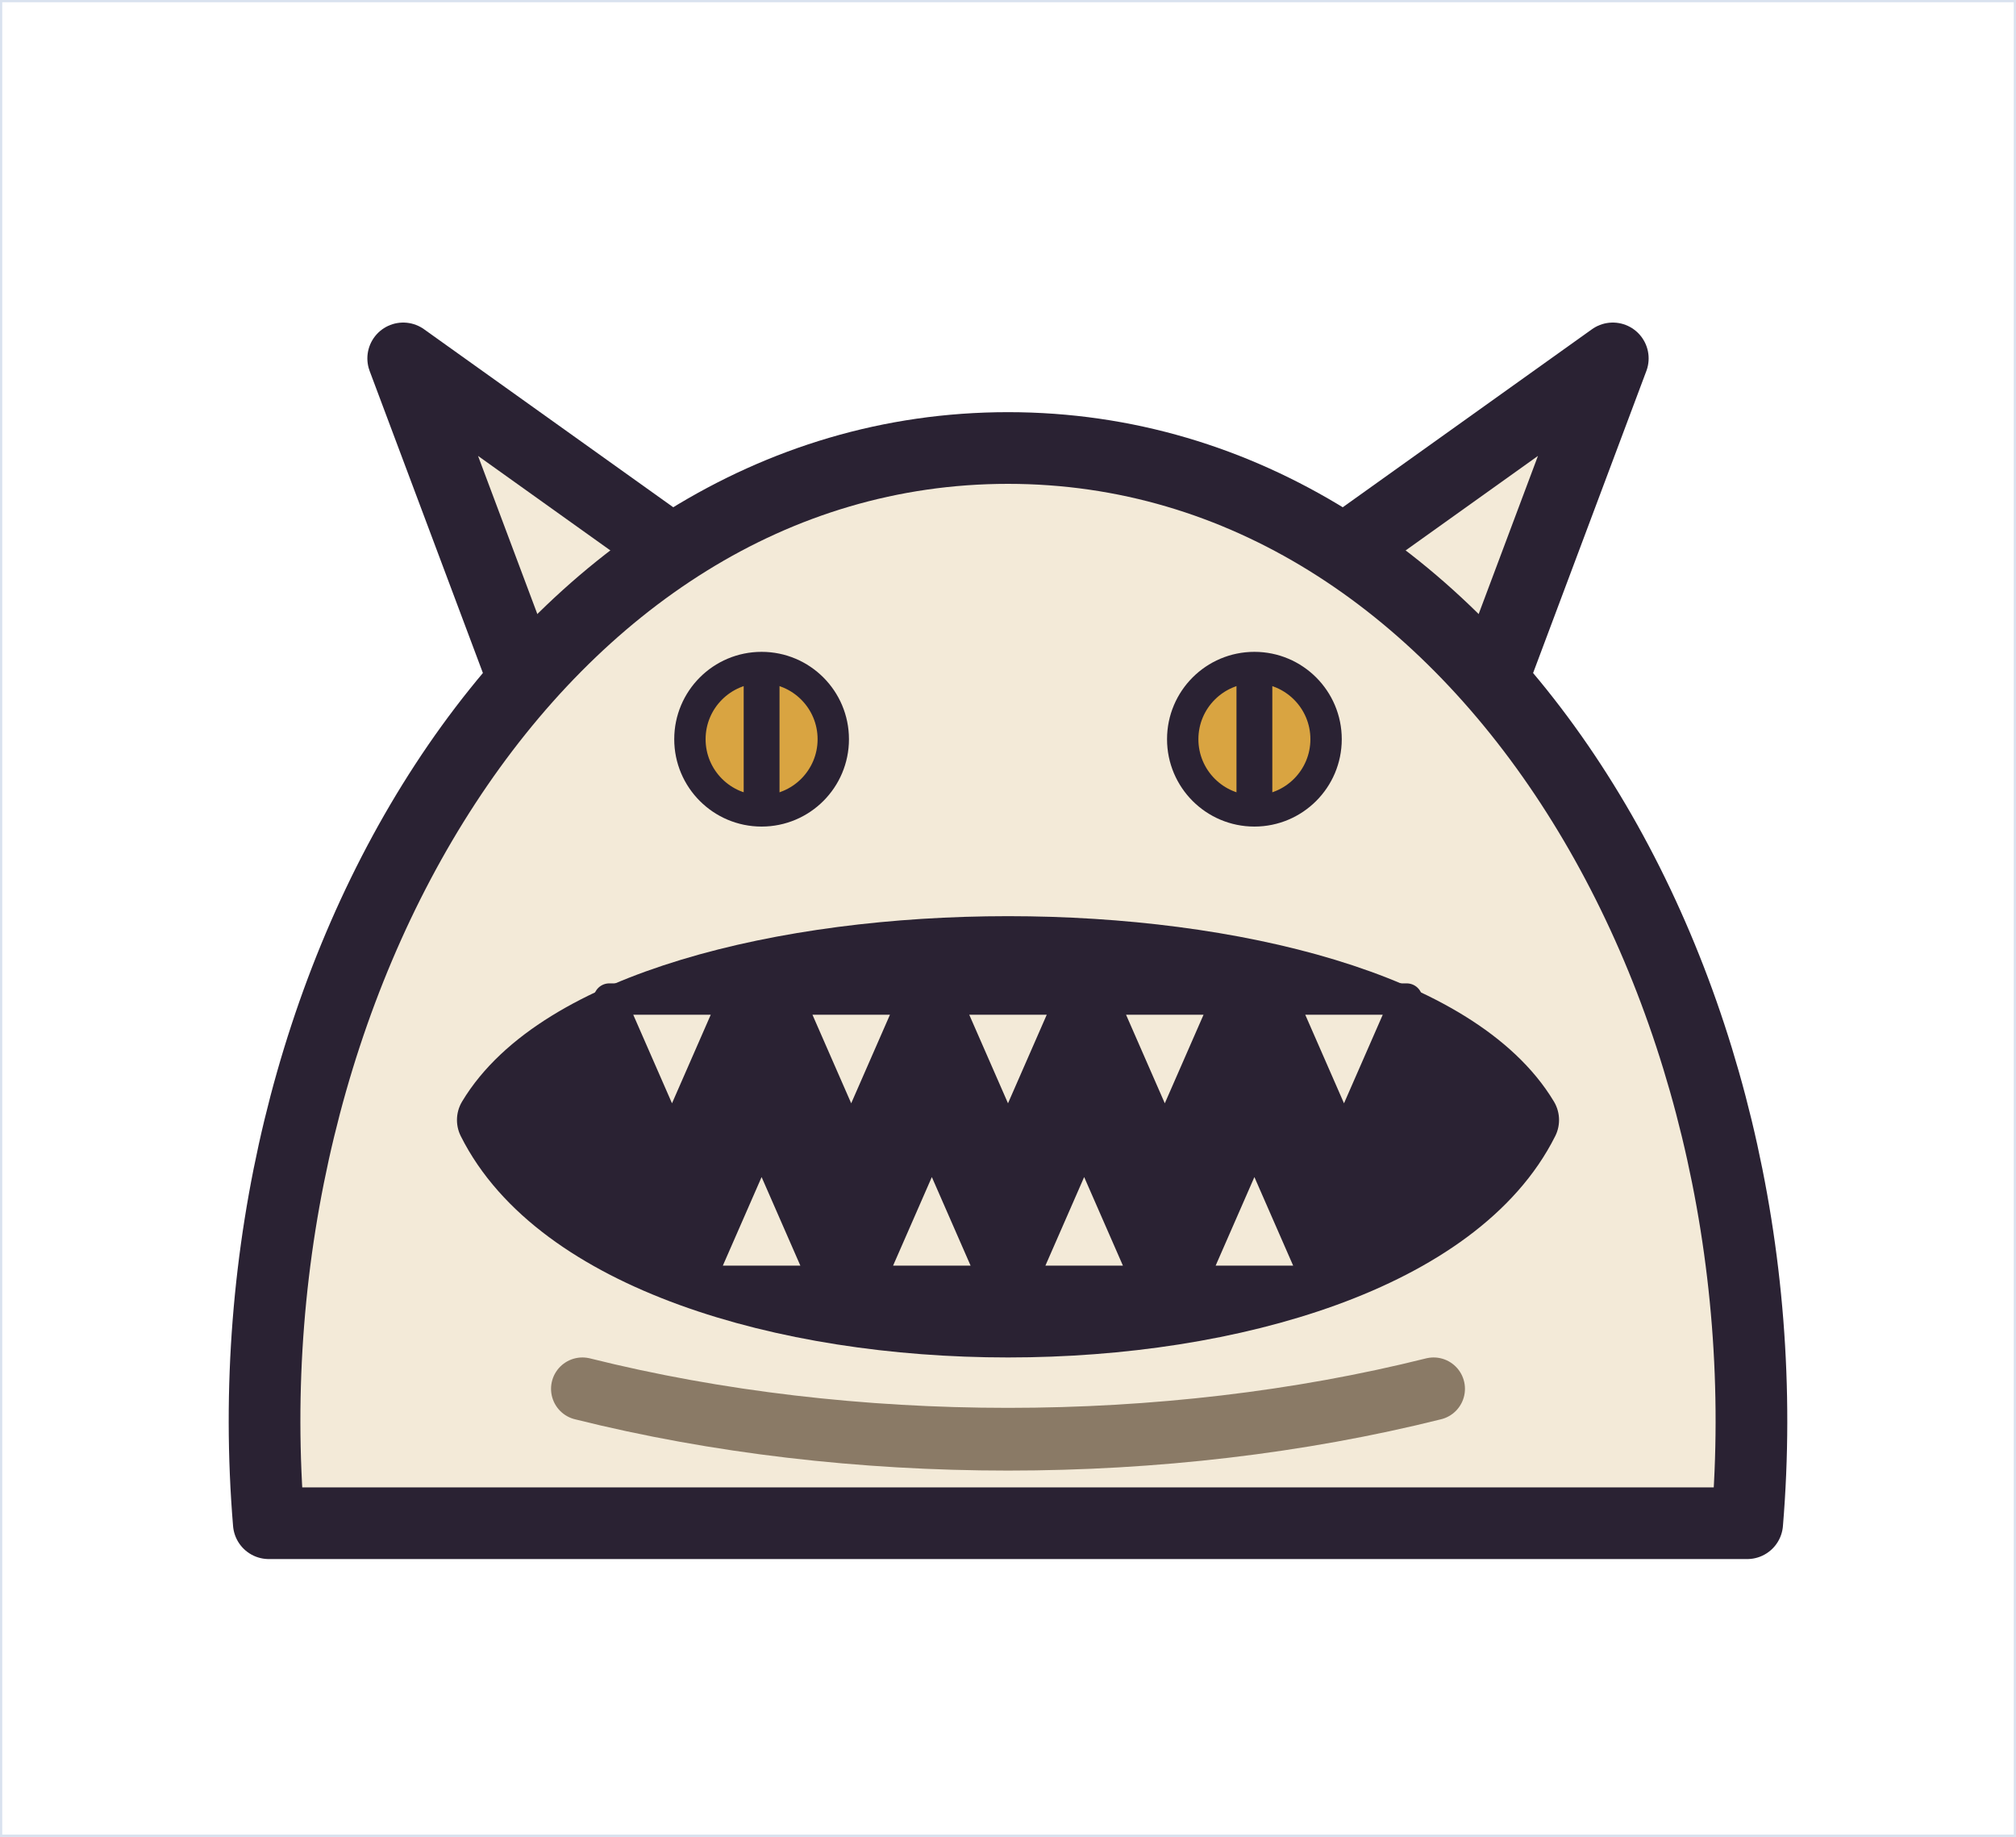
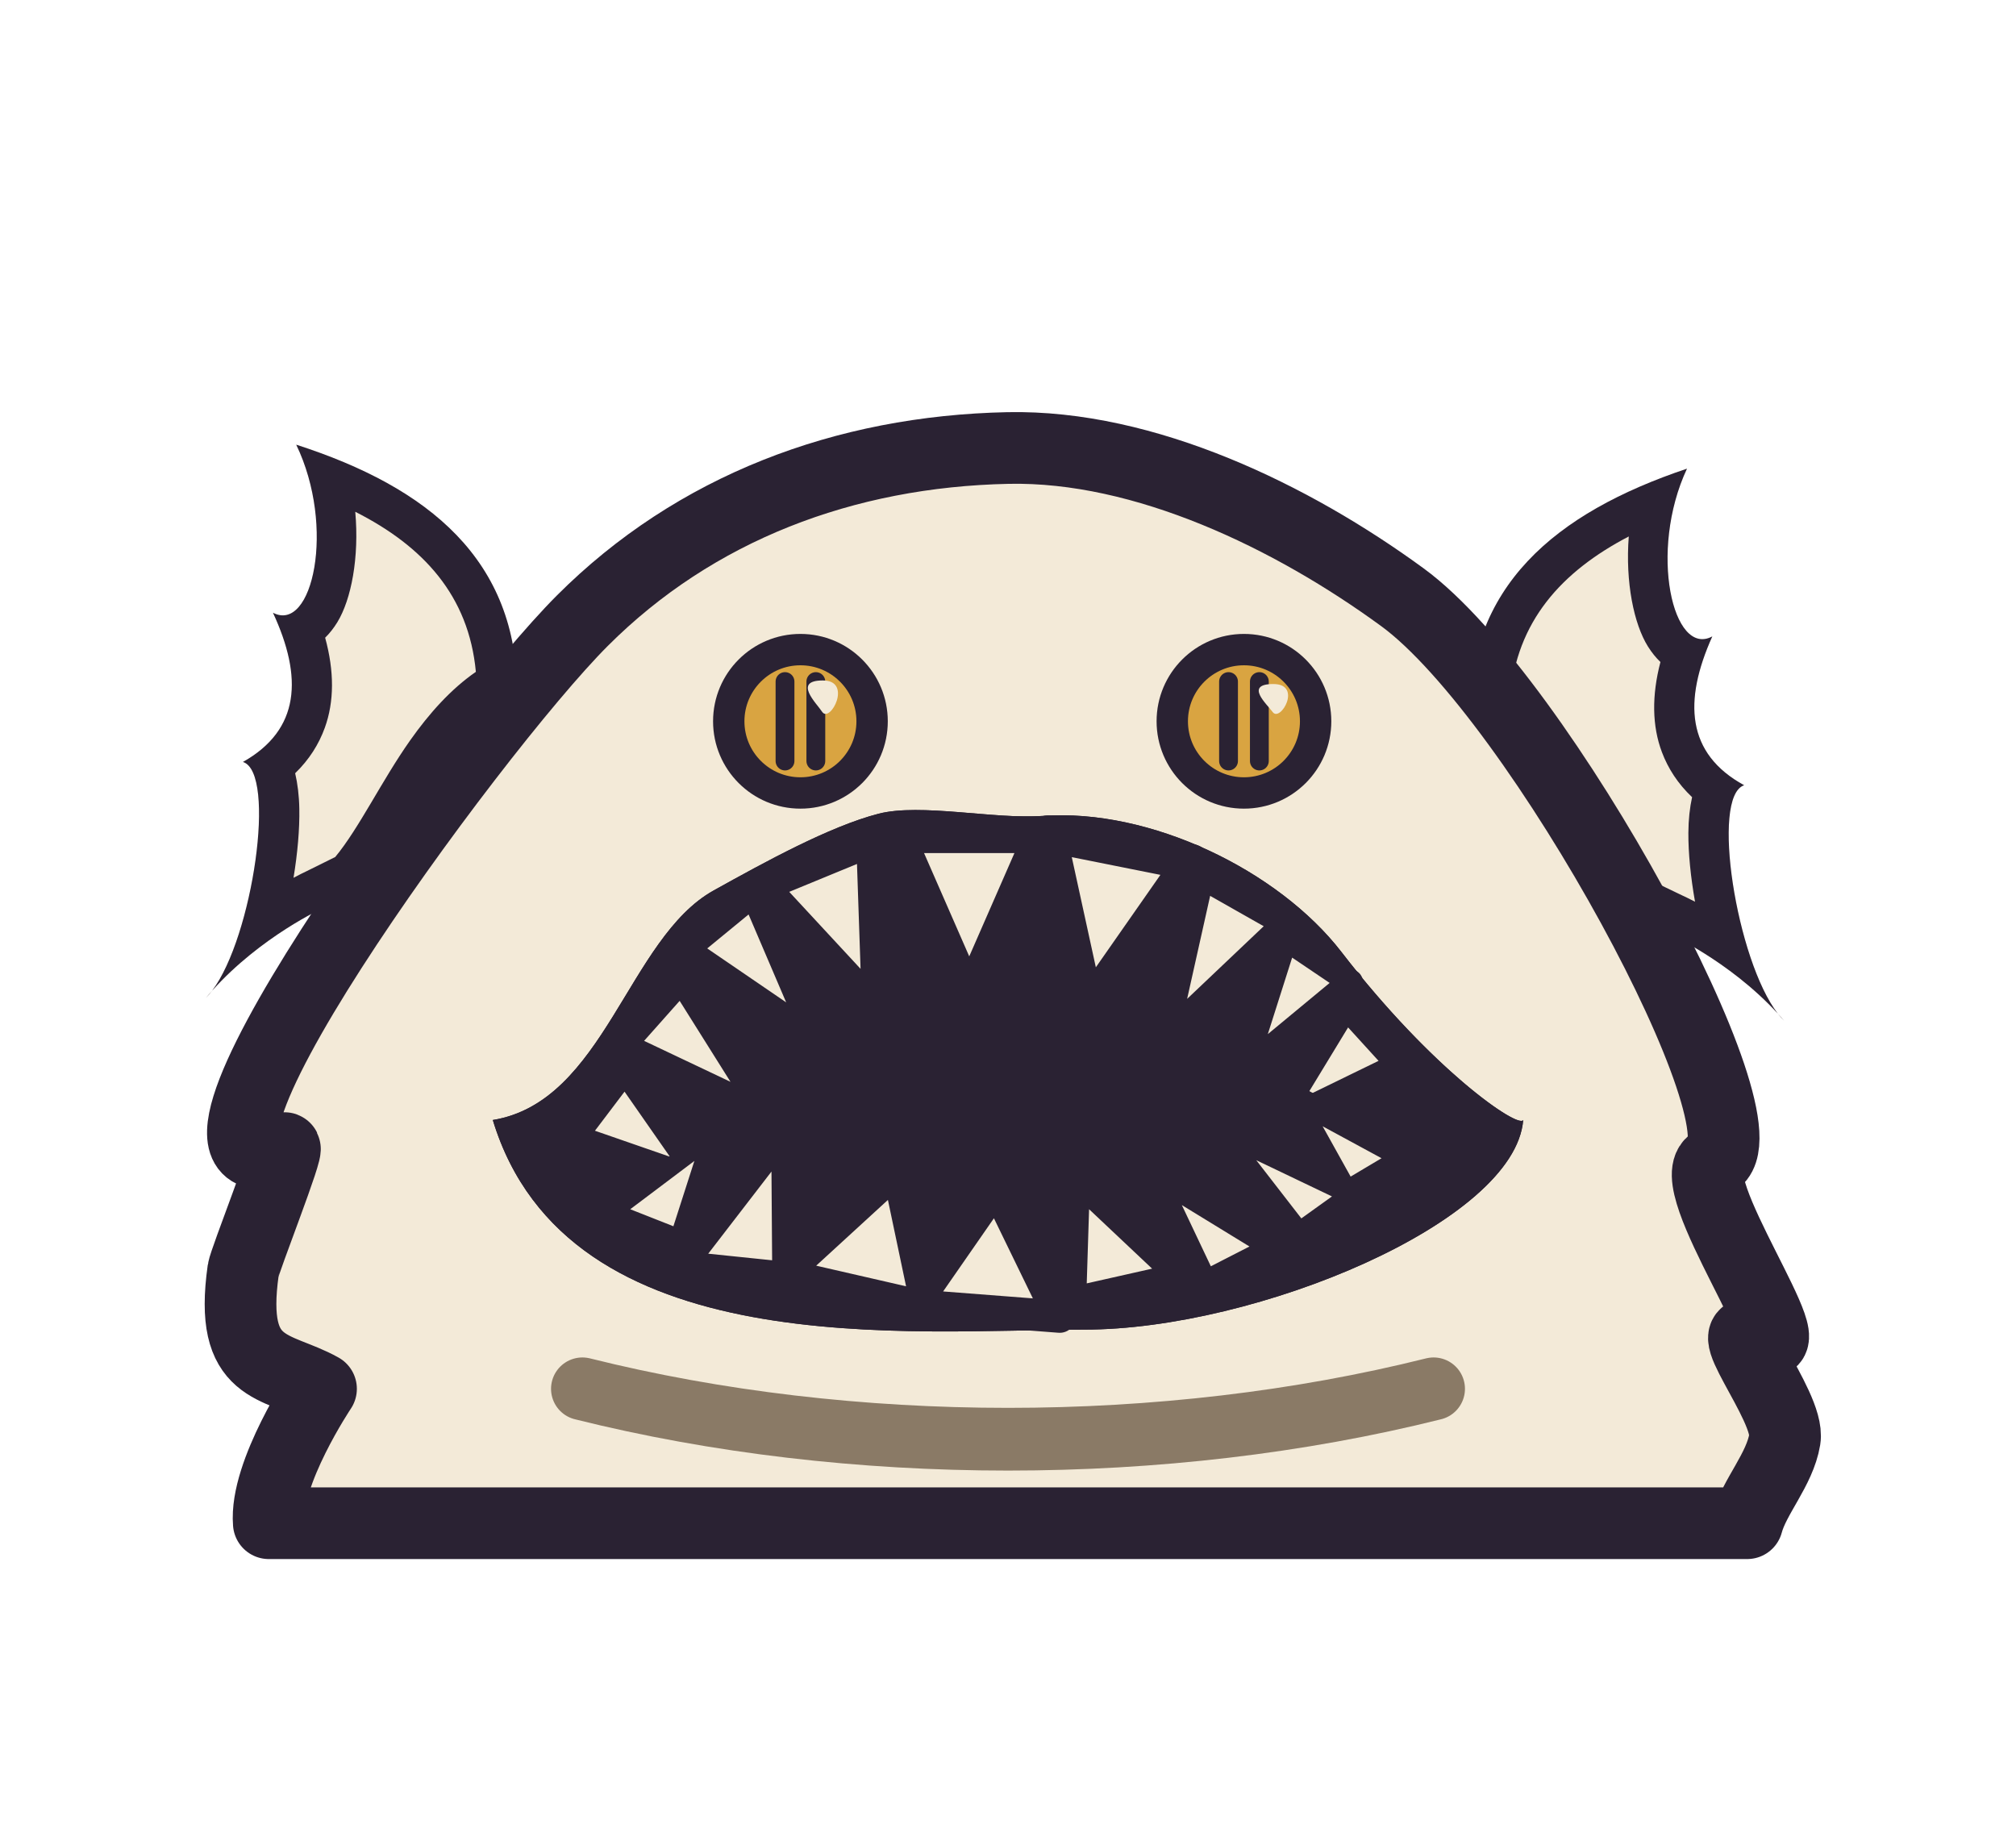
- <svg xmlns="http://www.w3.org/2000/svg" width="450" height="410" viewBox="0 0 45 41">
-   <g id="guia" opacity="0.4">
-     <rect width="45" height="41" fill="none" stroke="#9fb7d8" stroke-width="0.1" />
-   </g>
-   <g id="pieza" fill="#f3ead8" stroke="#2a2233" stroke-width="1.6" stroke-linecap="round" stroke-linejoin="round">
-     <path d="M12 16l-3-8 7 5z" />
-     <path d="M33 16l3-8-7 5z" />
-     <path d="M6 34c-1-12 6-24 16.5-24S40 22 39 34z" />
-     <path d="M11 25c3-5 20-5 23 0-3 6-20 6-23 0z" fill="#2a2233" />
-     <g fill="#f3ead8">
-       <path d="M13.6 22.3L15 25.5L16.4 22.3z" stroke-width="0.7" />
-       <path d="M17.6 22.3L19 25.5L20.4 22.3z" stroke-width="0.7" />
-       <path d="M21.1 22.3L22.5 25.5L23.9 22.3z" stroke-width="0.7" />
-       <path d="M24.6 22.3L26 25.5L27.4 22.3z" stroke-width="0.7" />
-       <path d="M28.6 22.3L30 25.5L31.4 22.3z" stroke-width="0.7" />
-       <path d="M15.6 28.6L17 25.4L18.4 28.6z" stroke-width="0.7" />
-       <path d="M19.4 28.6L20.8 25.4L22.2 28.6z" stroke-width="0.7" />
-       <path d="M22.8 28.6L24.2 25.4L25.6 28.6z" stroke-width="0.7" />
-       <path d="M26.6 28.6L28 25.4L29.4 28.6z" stroke-width="0.7" />
+ <svg xmlns="http://www.w3.org/2000/svg" width="100%" height="100%" viewBox="0 0 450 410" version="1.1" xml:space="preserve" style="fill-rule:evenodd;clip-rule:evenodd;stroke-linecap:round;stroke-linejoin:round;">
+   <g id="guia" />
+   <g id="pieza">
+     <path d="M398.241,227.831c-9.998,-9.669 -16.834,-49.961 -8.92,-52.557c-12.888,-7.05 -13.605,-18.756 -7.11,-33.221c-8.781,4.747 -14.287,-18.97 -5.655,-37.442c-29.461,9.886 -49.125,26.352 -48.624,56.359c16.45,7.279 25.494,32.382 35.538,43.112l8.358,4.009c0,0 15.198,6.678 26.413,19.74Z" style="fill:#f3ead8;fill-rule:nonzero;" />
+     <path d="M396.835,226.248c0.475,0.517 0.944,1.045 1.407,1.584c-0.477,-0.461 -0.946,-0.991 -1.407,-1.584Zm0,0c-11.036,-12.018 -25.006,-18.156 -25.006,-18.156l-8.358,-4.009c-10.044,-10.73 -19.088,-35.833 -35.538,-43.112c-0.501,-30.008 19.163,-46.473 48.624,-56.359c-8.632,18.473 -3.127,42.19 5.655,37.442c-6.495,14.465 -5.779,26.171 7.11,33.221c-7.537,2.472 -1.696,39.133 7.514,50.973Zm-18.481,-24.976c-0.977,-5.503 -1.51,-10.875 -1.485,-15.377c0.017,-2.982 0.322,-5.665 0.83,-7.956c-3.176,-3.006 -5.36,-6.4 -6.741,-10.064c-2.192,-5.82 -2.286,-12.604 -0.326,-20.105c-0.995,-0.952 -1.927,-2.092 -2.768,-3.432c-3.158,-5.029 -5.087,-14.375 -4.299,-24.593c-15.048,7.848 -25.103,19.005 -26.479,36.06c5.592,3.761 10.504,9.104 14.859,15.116c6.467,8.927 11.613,19.426 17.042,25.826l6.61,3.172c0.354,0.161 1.328,0.612 2.756,1.353Z" style="fill:#2a2233;" />
+     <path d="M45.958,222.739c9.878,-9.791 16.217,-50.164 8.272,-52.662c12.801,-7.209 13.373,-18.923 6.7,-33.306c8.839,4.638 14.052,-19.145 5.193,-37.509c29.581,9.522 49.446,25.744 49.315,55.756c-16.359,7.482 -25.093,32.694 -35.004,43.547l-8.308,4.112c0,0 -15.115,6.865 -26.167,20.064Z" style="fill:#f3ead8;fill-rule:nonzero;" />
+     <path d="M47.345,221.138c-0.454,0.598 -0.916,1.134 -1.387,1.601c0.456,-0.544 0.919,-1.078 1.387,-1.601Zm0,0c9.063,-11.952 14.452,-48.683 6.885,-51.062c12.801,-7.209 13.373,-18.923 6.7,-33.306c8.839,4.638 14.052,-19.145 5.193,-37.509c29.581,9.522 49.446,25.744 49.315,55.756c-16.359,7.482 -25.093,32.694 -35.004,43.547l-8.308,4.112c0,0 -13.894,6.31 -24.78,18.463Zm18.172,-25.203c1.398,-0.747 2.354,-1.205 2.704,-1.369l6.607,-3.271c5.349,-6.465 10.366,-17.027 16.722,-26.033c4.28,-6.065 9.126,-11.468 14.671,-15.298c-1.586,-17.036 -11.778,-28.069 -26.921,-35.73c0.914,10.206 -0.9,19.576 -3.996,24.644c-0.825,1.35 -1.743,2.501 -2.726,3.466c2.053,7.476 2.043,14.261 -0.078,20.107c-1.335,3.681 -3.478,7.101 -6.616,10.146c0.536,2.285 0.875,4.964 0.928,7.945c0.081,4.501 -0.386,9.879 -1.295,15.394Z" style="fill:#2a2233;" />
+     <path d="M60,340c-0.934,-11.208 11.656,-30 11.656,-30c-10.005,-5.591 -20.612,-3.452 -17.372,-26.447c0.311,-2.209 10.457,-27.734 9.215,-27.274c-35.743,13.26 41.512,-92.754 66.501,-117.747c25.105,-25.11 58.471,-37.779 95,-38.533c30.532,-0.631 63.45,15.335 88.055,33.324c30.604,22.374 83.072,119.313 69.488,125.987c-8.007,3.934 22.104,45.437 10.631,39.524c-11.611,-5.984 6.463,14.841 5.221,22.414c-1.108,6.758 -6.824,12.853 -8.396,18.75l-330,0Z" style="fill:#f3ead8;fill-rule:nonzero;stroke:#2a2233;stroke-width:16px;" />
+     <path d="M110,250c24.936,-4.063 30.139,-40.59 49.306,-51.241c11.375,-6.321 25.839,-14.289 36.788,-17.121c9.337,-2.415 26.024,1.276 36.587,0.491c23.971,-1.78 52.689,12.145 66.755,30.371c20.638,26.743 39.593,39.476 40.564,37.5c-1.822,22.776 -59.612,46.785 -97.946,46.785c-38.333,0 -115.38,8.045 -132.054,-46.785Z" style="fill:#2a2233;fill-rule:nonzero;" />
+     <path d="M326.457,241.479c7.791,6.665 13.044,9.537 13.543,8.521c-1.822,22.776 -59.612,46.785 -97.946,46.785c-38.333,0 -115.38,8.045 -132.054,-46.785c24.936,-4.063 30.139,-40.59 49.306,-51.241c11.375,-6.321 25.839,-14.289 36.788,-17.121c9.337,-2.415 26.024,1.276 36.587,0.491c23.971,-1.78 52.689,12.145 66.755,30.371c10.025,12.99 19.652,22.675 27.015,28.973c-0.293,0.474 -0.563,0.966 -0.812,1.473c0.249,-0.508 0.523,-0.997 0.818,-1.467Zm-8.282,13.929c-8.273,-6.803 -19.616,-17.855 -31.406,-33.133c-11.157,-14.457 -33.889,-25.602 -52.903,-24.19c-5.966,0.443 -13.667,-0.272 -21.19,-0.862c-4.695,-0.369 -9.284,-0.946 -12.575,-0.095c-9.857,2.549 -22.783,9.926 -33.023,15.616c-3.652,2.029 -6.177,5.842 -8.811,9.83c-4.229,6.403 -8.117,13.565 -12.566,19.899c-4.184,5.957 -8.868,11.196 -14.298,15.24c8.892,12.169 23.764,17.609 39.417,20.509c25.108,4.652 52.823,2.564 71.235,2.564c20.532,0 47.292,-7.806 65.786,-18.37c3.911,-2.234 7.432,-4.567 10.335,-7.007Z" style="fill:#2a2233;" />
+     <g>
+       <path d="M152.353,211.943l30.637,20.935l-14.587,-34.119l-16.05,13.184Z" style="fill:#f3ead8;fill-rule:nonzero;stroke:#2a2233;stroke-width:6.62px;" />
+       <path d="M138.368,233.431l33.527,15.901l-19.73,-31.426l-13.797,15.526Z" style="fill:#f3ead8;fill-rule:nonzero;stroke:#2a2233;stroke-width:6.62px;" />
+       <path d="M128.334,253.749l28.286,9.813l-17.123,-24.56l-11.163,14.746Z" style="fill:#f3ead8;fill-rule:nonzero;stroke:#2a2233;stroke-width:5.49px;" />
+       <path d="M169.886,197.692l26.208,28.288l-1.315,-38.54l-24.893,10.252Z" style="fill:#f3ead8;fill-rule:nonzero;stroke:#2a2233;stroke-width:7.34px;" />
+       <path d="M200.015,186.333l16.333,37.333l16.333,-37.333l-32.667,0Z" style="fill:#f3ead8;fill-rule:nonzero;stroke:#2a2233;stroke-width:8.17px;" />
+       <path d="M233.913,186.094l8.696,39.811l23.336,-33.406l-32.033,-6.405Z" style="fill:#f3ead8;fill-rule:nonzero;stroke:#2a2233;stroke-width:8.17px;" />
+       <path d="M267.635,194.36l-8.823,39.489l29.354,-27.849l-20.531,-11.64Z" style="fill:#f3ead8;fill-rule:nonzero;stroke:#2a2233;stroke-width:7.3px;" />
+       <path d="M286.902,209.371l-9.422,29.632l23.95,-19.83l-14.528,-9.802Z" style="fill:#f3ead8;fill-rule:nonzero;stroke:#2a2233;stroke-width:5.56px;" />
+       <path d="M300.467,224.714l-16.154,26.568l27.956,-13.612l-11.802,-12.956Z" style="fill:#f3ead8;fill-rule:nonzero;stroke:#2a2233;stroke-width:5.56px;" />
+       <path d="M285.536,278.484l-29.34,-17.96l12.579,26.546l16.761,-8.586Z" style="fill:#f3ead8;fill-rule:nonzero;stroke:#2a2233;stroke-width:6.5px;" />
+       <path d="M304.401,266.43l-36.195,-17.31l21.545,27.815l14.65,-10.505Z" style="fill:#f3ead8;fill-rule:nonzero;stroke:#2a2233;stroke-width:7.24px;" />
+       <path d="M313.941,258.418l-25.692,-13.92l12.207,21.933l13.485,-8.013Z" style="fill:#f3ead8;fill-rule:nonzero;stroke:#2a2233;stroke-width:5.49px;" />
+       <path d="M264.35,285.145l-24.501,-23.097l-0.909,28.817l25.409,-5.72Z" style="fill:#f3ead8;fill-rule:nonzero;stroke:#2a2233;stroke-width:6.99px;" />
+       <path d="M236.541,293.892l-14.135,-29.075l-18.435,26.558l32.57,2.518Z" style="fill:#f3ead8;fill-rule:nonzero;stroke:#2a2233;stroke-width:7.21px;" />
+       <path d="M206.675,291.624l-6.378,-30.333l-25.191,23.092l31.568,7.241Z" style="fill:#f3ead8;fill-rule:nonzero;stroke:#2a2233;stroke-width:6.81px;" />
+       <path d="M175.107,284.346l-0.225,-30.8l-21.955,28.509l22.18,2.291Z" style="fill:#f3ead8;fill-rule:nonzero;stroke:#2a2233;stroke-width:5.47px;" />
+       <path d="M151.61,276.457l7.361,-22.912l-22.498,16.943l15.136,5.969Z" style="fill:#f3ead8;fill-rule:nonzero;stroke:#2a2233;stroke-width:4.15px;" />
    </g>
-     <circle cx="17" cy="16.5" r="1.6" fill="#d9a441" stroke="#2a2233" stroke-width="0.7" />
-     <circle cx="28" cy="16.5" r="1.6" fill="#d9a441" stroke="#2a2233" stroke-width="0.7" />
-     <path d="M17 15.3v2.4M28 15.3v2.4" stroke="#2a2233" stroke-width="0.8" />
-     <path d="M13 31c6 1.5 13 1.5 19 0" fill="none" stroke="#8a7a66" stroke-width="1.4" />
+     <g>
+       <g>
+         <circle cx="178.667" cy="161" r="16" style="fill:#d9a441;stroke:#2a2233;stroke-width:7px;" />
+         <path d="M175.226,152.131l0,17.738m6.882,-17.738l0,17.738" style="fill:#f3ead8;fill-rule:nonzero;stroke:#2a2233;stroke-width:4.2px;" />
+         <path d="M183.506,158.874c-1.258,-1.92 -6.591,-6.989 0.162,-6.989c6.753,0 1.607,9.688 -0.162,6.989Z" style="fill:#f3ead8;fill-rule:nonzero;stroke:#2a2233;stroke-opacity:0;stroke-width:1.05px;" />
+       </g>
+       <g>
+         <circle cx="277.667" cy="161" r="16" style="fill:#d9a441;stroke:#2a2233;stroke-width:7px;" />
+         <path d="M274.226,152.131l0,17.738m6.882,-17.738l0,17.738" style="fill:#f3ead8;fill-rule:nonzero;stroke:#2a2233;stroke-width:4.2px;" />
+         <path d="M284.07,158.925c-1.224,-1.715 -6.411,-6.242 0.158,-6.242c6.569,0 1.563,8.653 -0.158,6.242Z" style="fill:#f3ead8;fill-rule:nonzero;stroke:#2a2233;stroke-opacity:0;stroke-width:0.98px;" />
+       </g>
+     </g>
+     <path d="M130,310c60,15 130,15 190,0" style="fill:none;fill-rule:nonzero;stroke:#8a7a66;stroke-width:14px;" />
  </g>
</svg>
